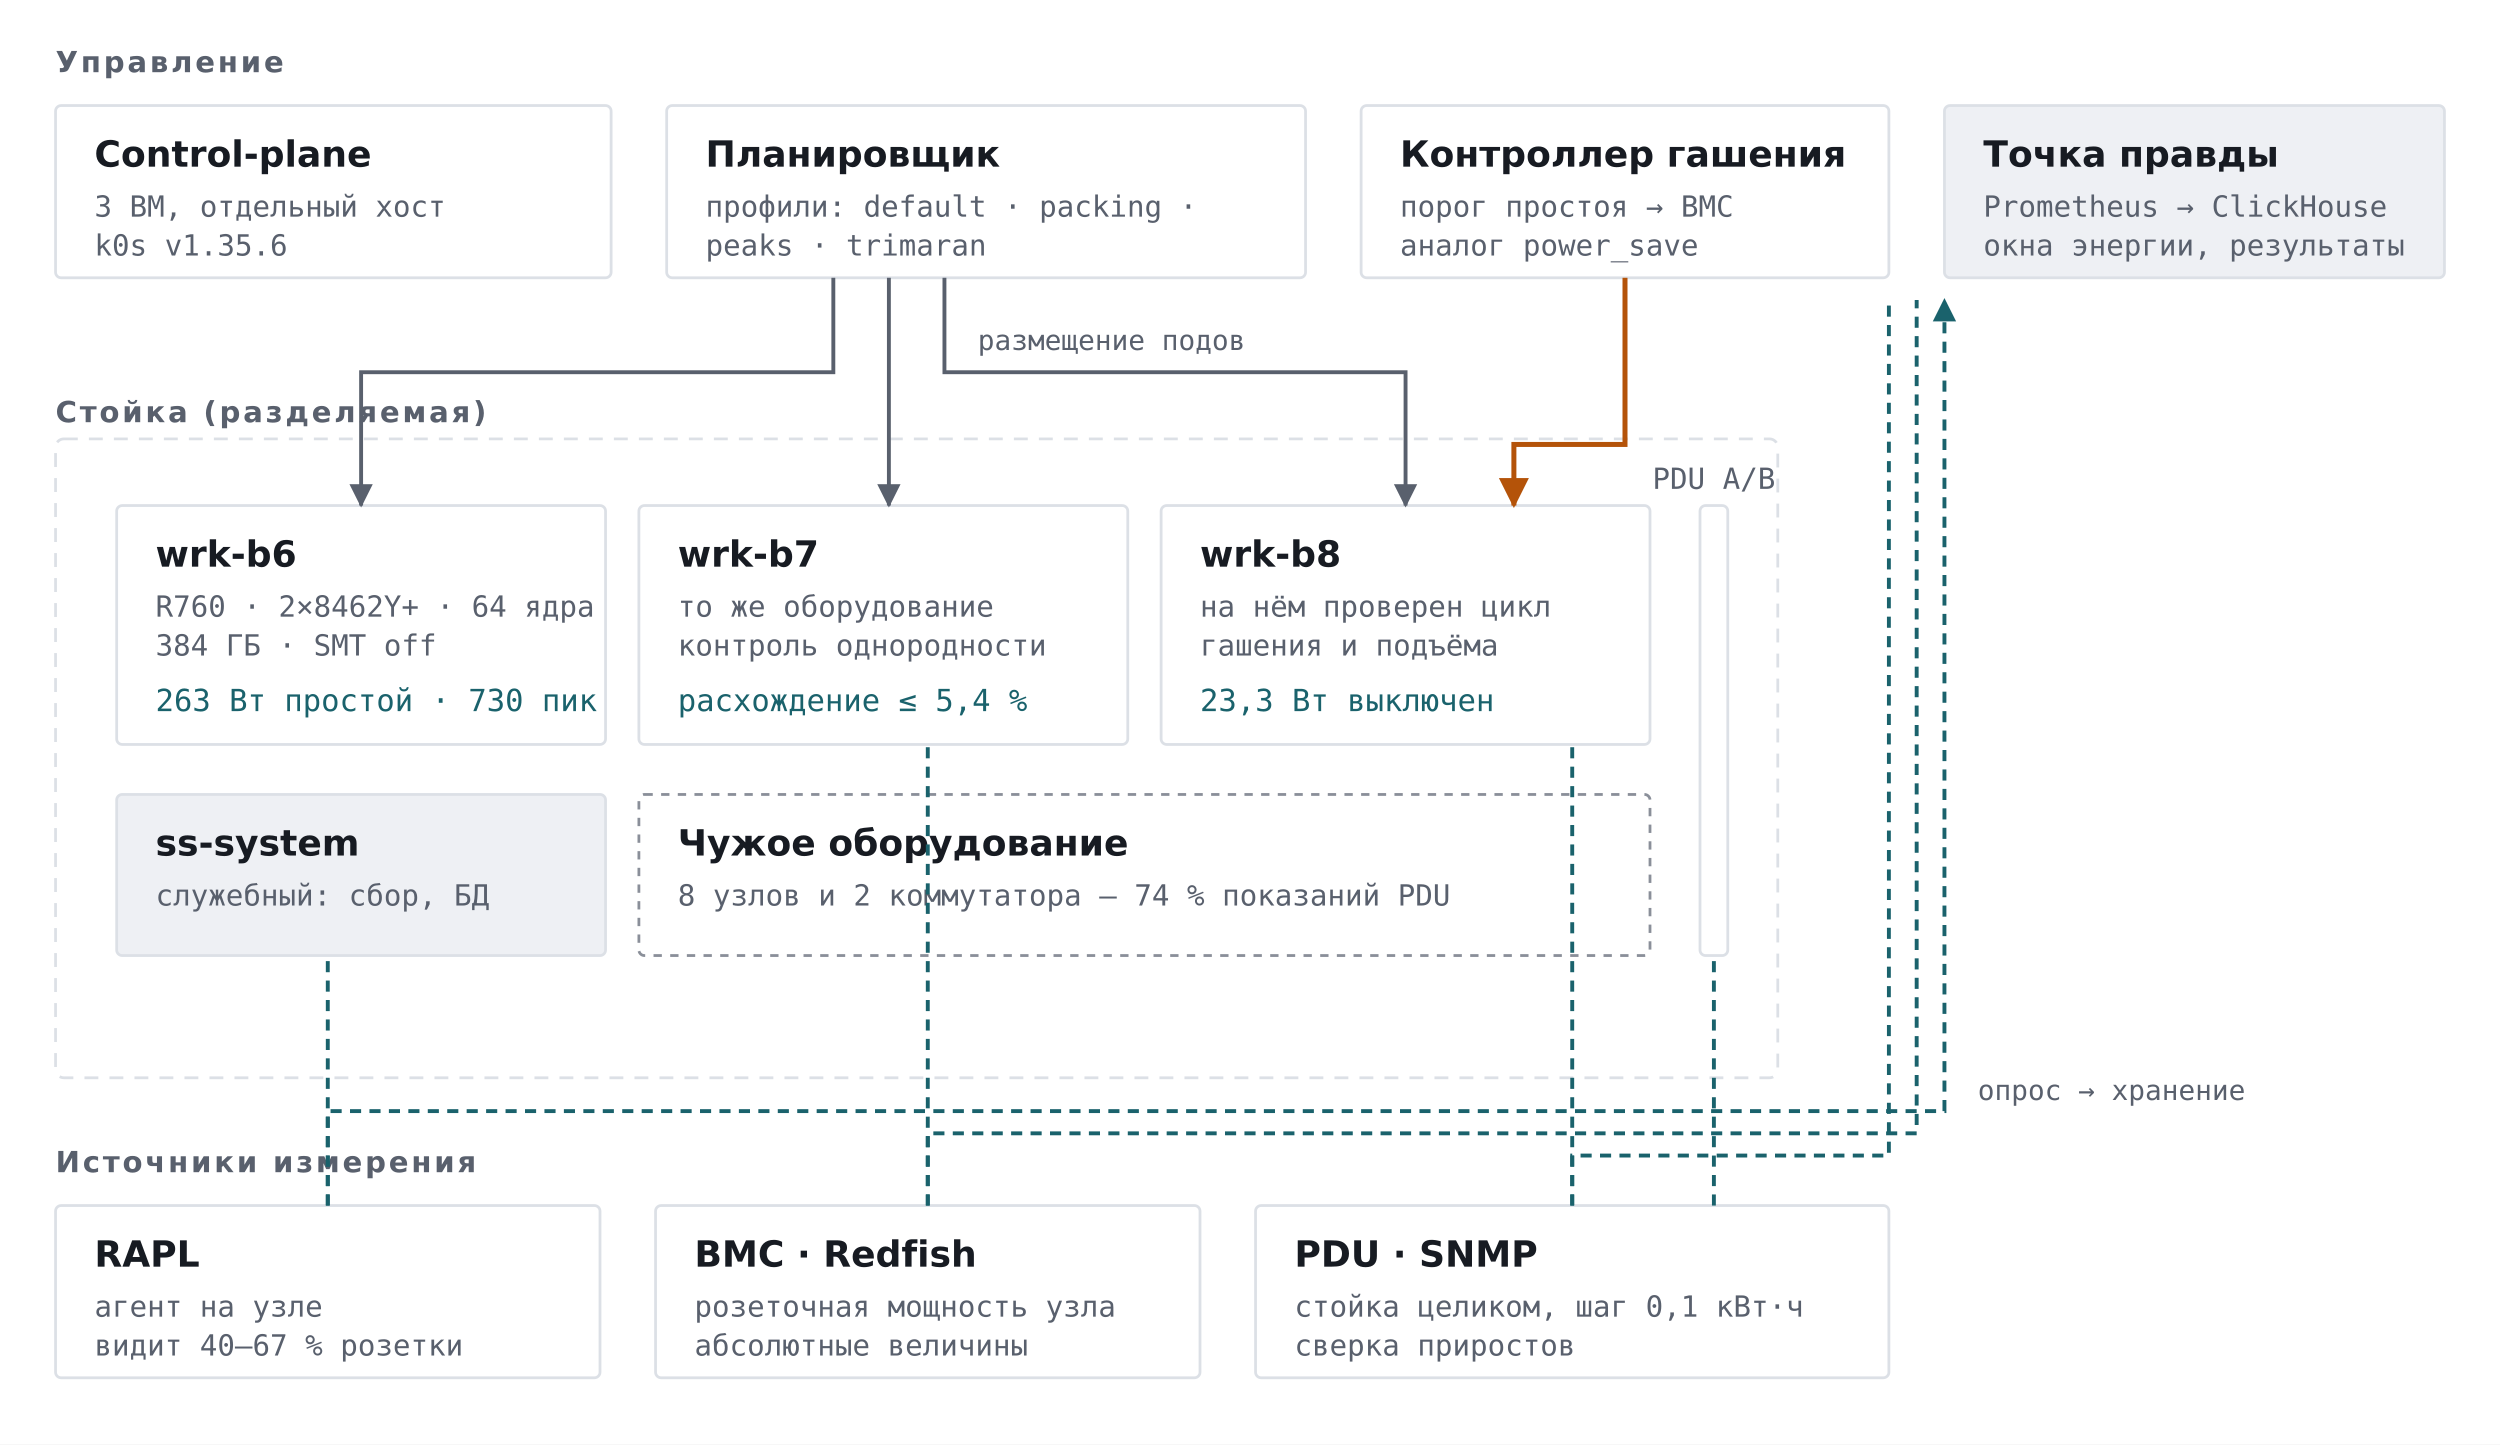
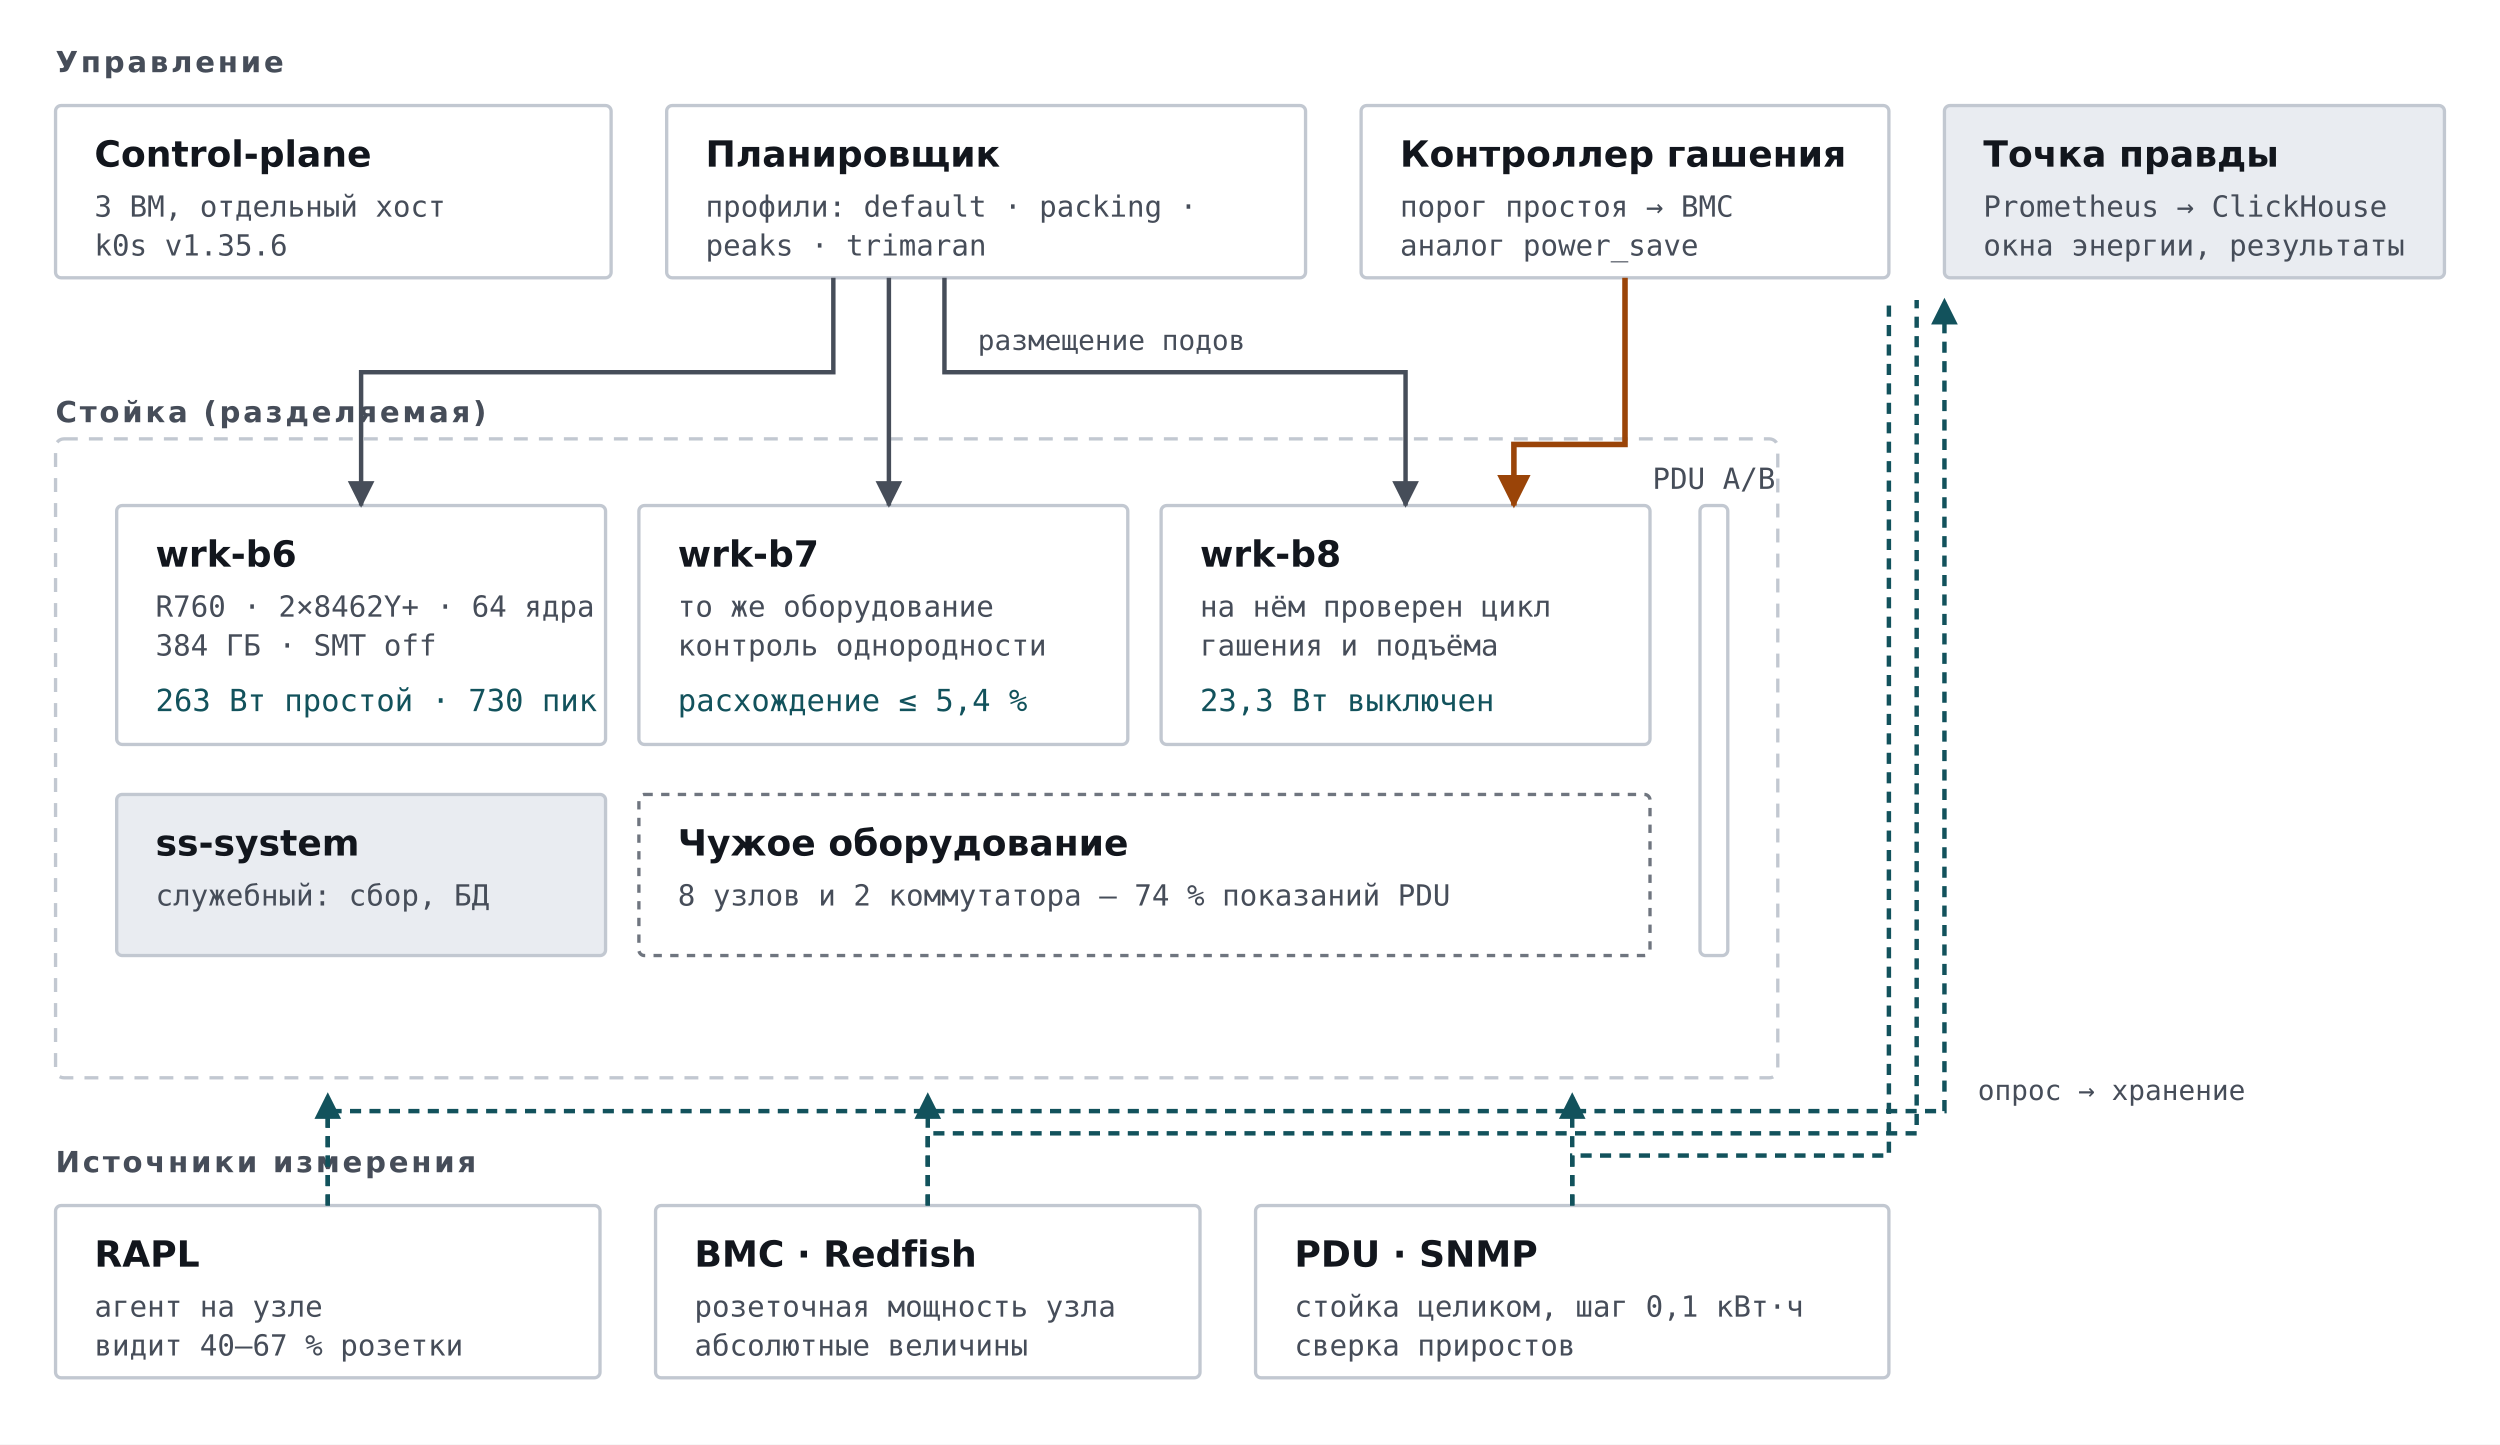
<svg xmlns="http://www.w3.org/2000/svg" width="1800" height="1040" viewBox="0 0 900 520" role="img" aria-label="Схема стенда: стойка с тремя измерительными узлами и системным узлом, управляющие виртуальные машины, пути питания и измерения">
  <style>
-   .t-node { font-family: 'IBM Plex Sans', DejaVu Sans, sans-serif; font-size: 13px; font-weight: 600; fill: #171b22; }
-   .t-sub  { font-family: 'IBM Plex Mono', DejaVu Sans Mono, monospace; font-size: 10.5px; fill: #59606d; }
-   .t-band { font-family: 'IBM Plex Sans', DejaVu Sans, sans-serif; font-size: 10.5px; font-weight: 600; letter-spacing: 1px; fill: #59606d; }
-   .t-edge { font-family: 'IBM Plex Mono', DejaVu Sans Mono, monospace; font-size: 10px; fill: #59606d; }
-   .t-watt { font-family: 'IBM Plex Mono', DejaVu Sans Mono, monospace; font-size: 11px; font-weight: 500; fill: #1a626c; }
-   .box { fill: #ffffff; stroke: #dce0e6; stroke-width: 1; }
-   .box-sunk { fill: #eef0f4; stroke: #dce0e6; stroke-width: 1; }
-   .box-foreign { fill: none; stroke: #8a8f99; stroke-width: 1; stroke-dasharray: 3 3; }
-   .rack { fill: none; stroke: #dce0e6; stroke-width: 1; stroke-dasharray: 5 4; }
-   .e-power { stroke: #b45309; stroke-width: 1.8; fill: none; }
-   .e-meas { stroke: #1a626c; stroke-width: 1.4; fill: none; stroke-dasharray: 4 3; }
-   .e-sched { stroke: #59606d; stroke-width: 1.4; fill: none; }
+   .t-node { font-family: 'IBM Plex Sans', DejaVu Sans, sans-serif; font-size: 13px; font-weight: 600; fill: #12161d; }
+   .t-sub  { font-family: 'IBM Plex Mono', DejaVu Sans Mono, monospace; font-size: 10.5px; fill: #464d59; }
+   .t-band { font-family: 'IBM Plex Sans', DejaVu Sans, sans-serif; font-size: 10.5px; font-weight: 600; letter-spacing: 1px; fill: #464d59; }
+   .t-edge { font-family: 'IBM Plex Mono', DejaVu Sans Mono, monospace; font-size: 10px; fill: #464d59; }
+   .t-watt { font-family: 'IBM Plex Mono', DejaVu Sans Mono, monospace; font-size: 11px; font-weight: 500; fill: #12525c; }
+   .box { fill: #ffffff; stroke: #c2c8d1; stroke-width: 1.2; }
+   .box-sunk { fill: #e9ecf1; stroke: #c2c8d1; stroke-width: 1.2; }
+   .box-foreign { fill: none; stroke: #6f757f; stroke-width: 1.2; stroke-dasharray: 3 3; }
+   .rack { fill: none; stroke: #c2c8d1; stroke-width: 1.2; stroke-dasharray: 5 4; }
+   .e-power { stroke: #9a4408; stroke-width: 2; fill: none; }
+   .e-meas { stroke: #12525c; stroke-width: 1.6; fill: none; stroke-dasharray: 4 3; }
+   .e-sched { stroke: #464d59; stroke-width: 1.6; fill: none; }
</style>
  <rect x="0" y="0" width="900" height="520" fill="#ffffff" />
  <text class="t-band" x="20" y="26">Управление</text>
  <rect class="box" x="20" y="38" width="200" height="62" rx="2" />
  <text class="t-node" x="34" y="60">Control-plane</text>
  <text class="t-sub" x="34" y="78">3 ВМ, отдельный хост</text>
  <text class="t-sub" x="34" y="92">k0s v1.35.6</text>
  <rect class="box" x="240" y="38" width="230" height="62" rx="2" />
  <text class="t-node" x="254" y="60">Планировщик</text>
  <text class="t-sub" x="254" y="78">профили: default · packing ·</text>
  <text class="t-sub" x="254" y="92">peaks · trimaran</text>
  <rect class="box" x="490" y="38" width="190" height="62" rx="2" />
  <text class="t-node" x="504" y="60">Контроллер гашения</text>
  <text class="t-sub" x="504" y="78">порог простоя → BMC</text>
  <text class="t-sub" x="504" y="92">аналог power_save</text>
  <rect class="box-sunk" x="700" y="38" width="180" height="62" rx="2" />
  <text class="t-node" x="714" y="60">Точка правды</text>
  <text class="t-sub" x="714" y="78">Prometheus → ClickHouse</text>
  <text class="t-sub" x="714" y="92">окна энергии, результаты</text>
  <text class="t-band" x="20" y="152">Стойка (разделяемая)</text>
  <rect class="rack" x="20" y="158" width="620" height="230" rx="3" />
  <g>
    <rect class="box" x="42" y="182" width="176" height="86" rx="2" />
    <text class="t-node" x="56" y="204">wrk-b6</text>
    <text class="t-sub" x="56" y="222">R760 · 2×8462Y+ · 64 ядра</text>
    <text class="t-sub" x="56" y="236">384 ГБ · SMT off</text>
    <text class="t-watt" x="56" y="256">263 Вт простой · 730 пик</text>
  </g>
  <g>
    <rect class="box" x="230" y="182" width="176" height="86" rx="2" />
    <text class="t-node" x="244" y="204">wrk-b7</text>
    <text class="t-sub" x="244" y="222">то же оборудование</text>
    <text class="t-sub" x="244" y="236">контроль однородности</text>
    <text class="t-watt" x="244" y="256">расхождение ≤ 5,4 %</text>
  </g>
  <g>
    <rect class="box" x="418" y="182" width="176" height="86" rx="2" />
    <text class="t-node" x="432" y="204">wrk-b8</text>
    <text class="t-sub" x="432" y="222">на нём проверен цикл</text>
    <text class="t-sub" x="432" y="236">гашения и подъёма</text>
    <text class="t-watt" x="432" y="256">23,3 Вт выключен</text>
  </g>
  <rect class="box-sunk" x="42" y="286" width="176" height="58" rx="2" />
  <text class="t-node" x="56" y="308">ss-system</text>
  <text class="t-sub" x="56" y="326">служебный: сбор, БД</text>
  <rect class="box-foreign" x="230" y="286" width="364" height="58" rx="2" />
-   <text class="t-node" x="244" y="308" fill="#8a8f99">Чужое оборудование</text>
+   <text class="t-node" x="244" y="308" fill="#6f757f">Чужое оборудование</text>
  <text class="t-sub" x="244" y="326">8 узлов и 2 коммутатора — 74 % показаний PDU</text>
  <rect class="box" x="612" y="182" width="10" height="162" rx="2" />
  <text class="t-sub" x="617" y="176" text-anchor="middle">PDU A/B</text>
  <text class="t-band" x="20" y="422">Источники измерения</text>
  <rect class="box" x="20" y="434" width="196" height="62" rx="2" />
  <text class="t-node" x="34" y="456">RAPL</text>
  <text class="t-sub" x="34" y="474">агент на узле</text>
  <text class="t-sub" x="34" y="488">видит 40–67 % розетки</text>
  <rect class="box" x="236" y="434" width="196" height="62" rx="2" />
  <text class="t-node" x="250" y="456">BMC · Redfish</text>
  <text class="t-sub" x="250" y="474">розеточная мощность узла</text>
  <text class="t-sub" x="250" y="488">абсолютные величины</text>
  <rect class="box" x="452" y="434" width="228" height="62" rx="2" />
  <text class="t-node" x="466" y="456">PDU · SNMP</text>
  <text class="t-sub" x="466" y="474">стойка целиком, шаг 0,1 кВт·ч</text>
  <text class="t-sub" x="466" y="488">сверка приростов</text>
  <path class="e-sched" d="M 300 100 L 300 134 L 130 134 L 130 182" marker-end="url(#ar-sched)" />
  <path class="e-sched" d="M 320 100 L 320 182" marker-end="url(#ar-sched)" />
  <path class="e-sched" d="M 340 100 L 340 134 L 506 134 L 506 182" marker-end="url(#ar-sched)" />
  <text class="t-edge" x="352" y="126">размещение подов</text>
  <path class="e-power" d="M 585 100 L 585 160 L 545 160 L 545 182" marker-end="url(#ar-power)" />
  <path class="e-meas" d="M 118 434 L 118 400 L 700 400 L 700 108" marker-end="url(#ar-meas)" />
  <path class="e-meas" d="M 334 434 L 334 408 L 690 408 L 690 108" />
  <path class="e-meas" d="M 566 434 L 566 416 L 680 416 L 680 108" />
-   <text class="t-edge" x="712" y="396" fill="#1a626c">опрос → хранение</text>
-   <path class="e-meas" d="M 118 434 L 118 344" />
-   <path class="e-meas" d="M 334 434 L 334 268" />
-   <path class="e-meas" d="M 566 434 L 566 268" />
-   <path class="e-meas" d="M 617 434 L 617 344" />
+   <text class="t-edge" x="712" y="396" fill="#12525c">опрос → хранение</text>
+   <path class="e-meas" d="M 118 434 L 118 394" marker-end="url(#ar-meas)" />
+   <path class="e-meas" d="M 334 434 L 334 394" marker-end="url(#ar-meas)" />
+   <path class="e-meas" d="M 566 434 L 566 394" marker-end="url(#ar-meas)" />
  <defs>
    <marker id="ar-sched" markerWidth="7" markerHeight="7" refX="5.5" refY="3" orient="auto">
-       <path d="M0,0 L6,3 L0,6 z" fill="#59606d" />
+       <path d="M0,0 L6,3 L0,6 z" fill="#464d59" />
    </marker>
    <marker id="ar-power" markerWidth="7" markerHeight="7" refX="5.5" refY="3" orient="auto">
-       <path d="M0,0 L6,3 L0,6 z" fill="#b45309" />
+       <path d="M0,0 L6,3 L0,6 z" fill="#9a4408" />
    </marker>
    <marker id="ar-meas" markerWidth="7" markerHeight="7" refX="5.5" refY="3" orient="auto">
-       <path d="M0,0 L6,3 L0,6 z" fill="#1a626c" />
+       <path d="M0,0 L6,3 L0,6 z" fill="#12525c" />
    </marker>
  </defs>
</svg>
